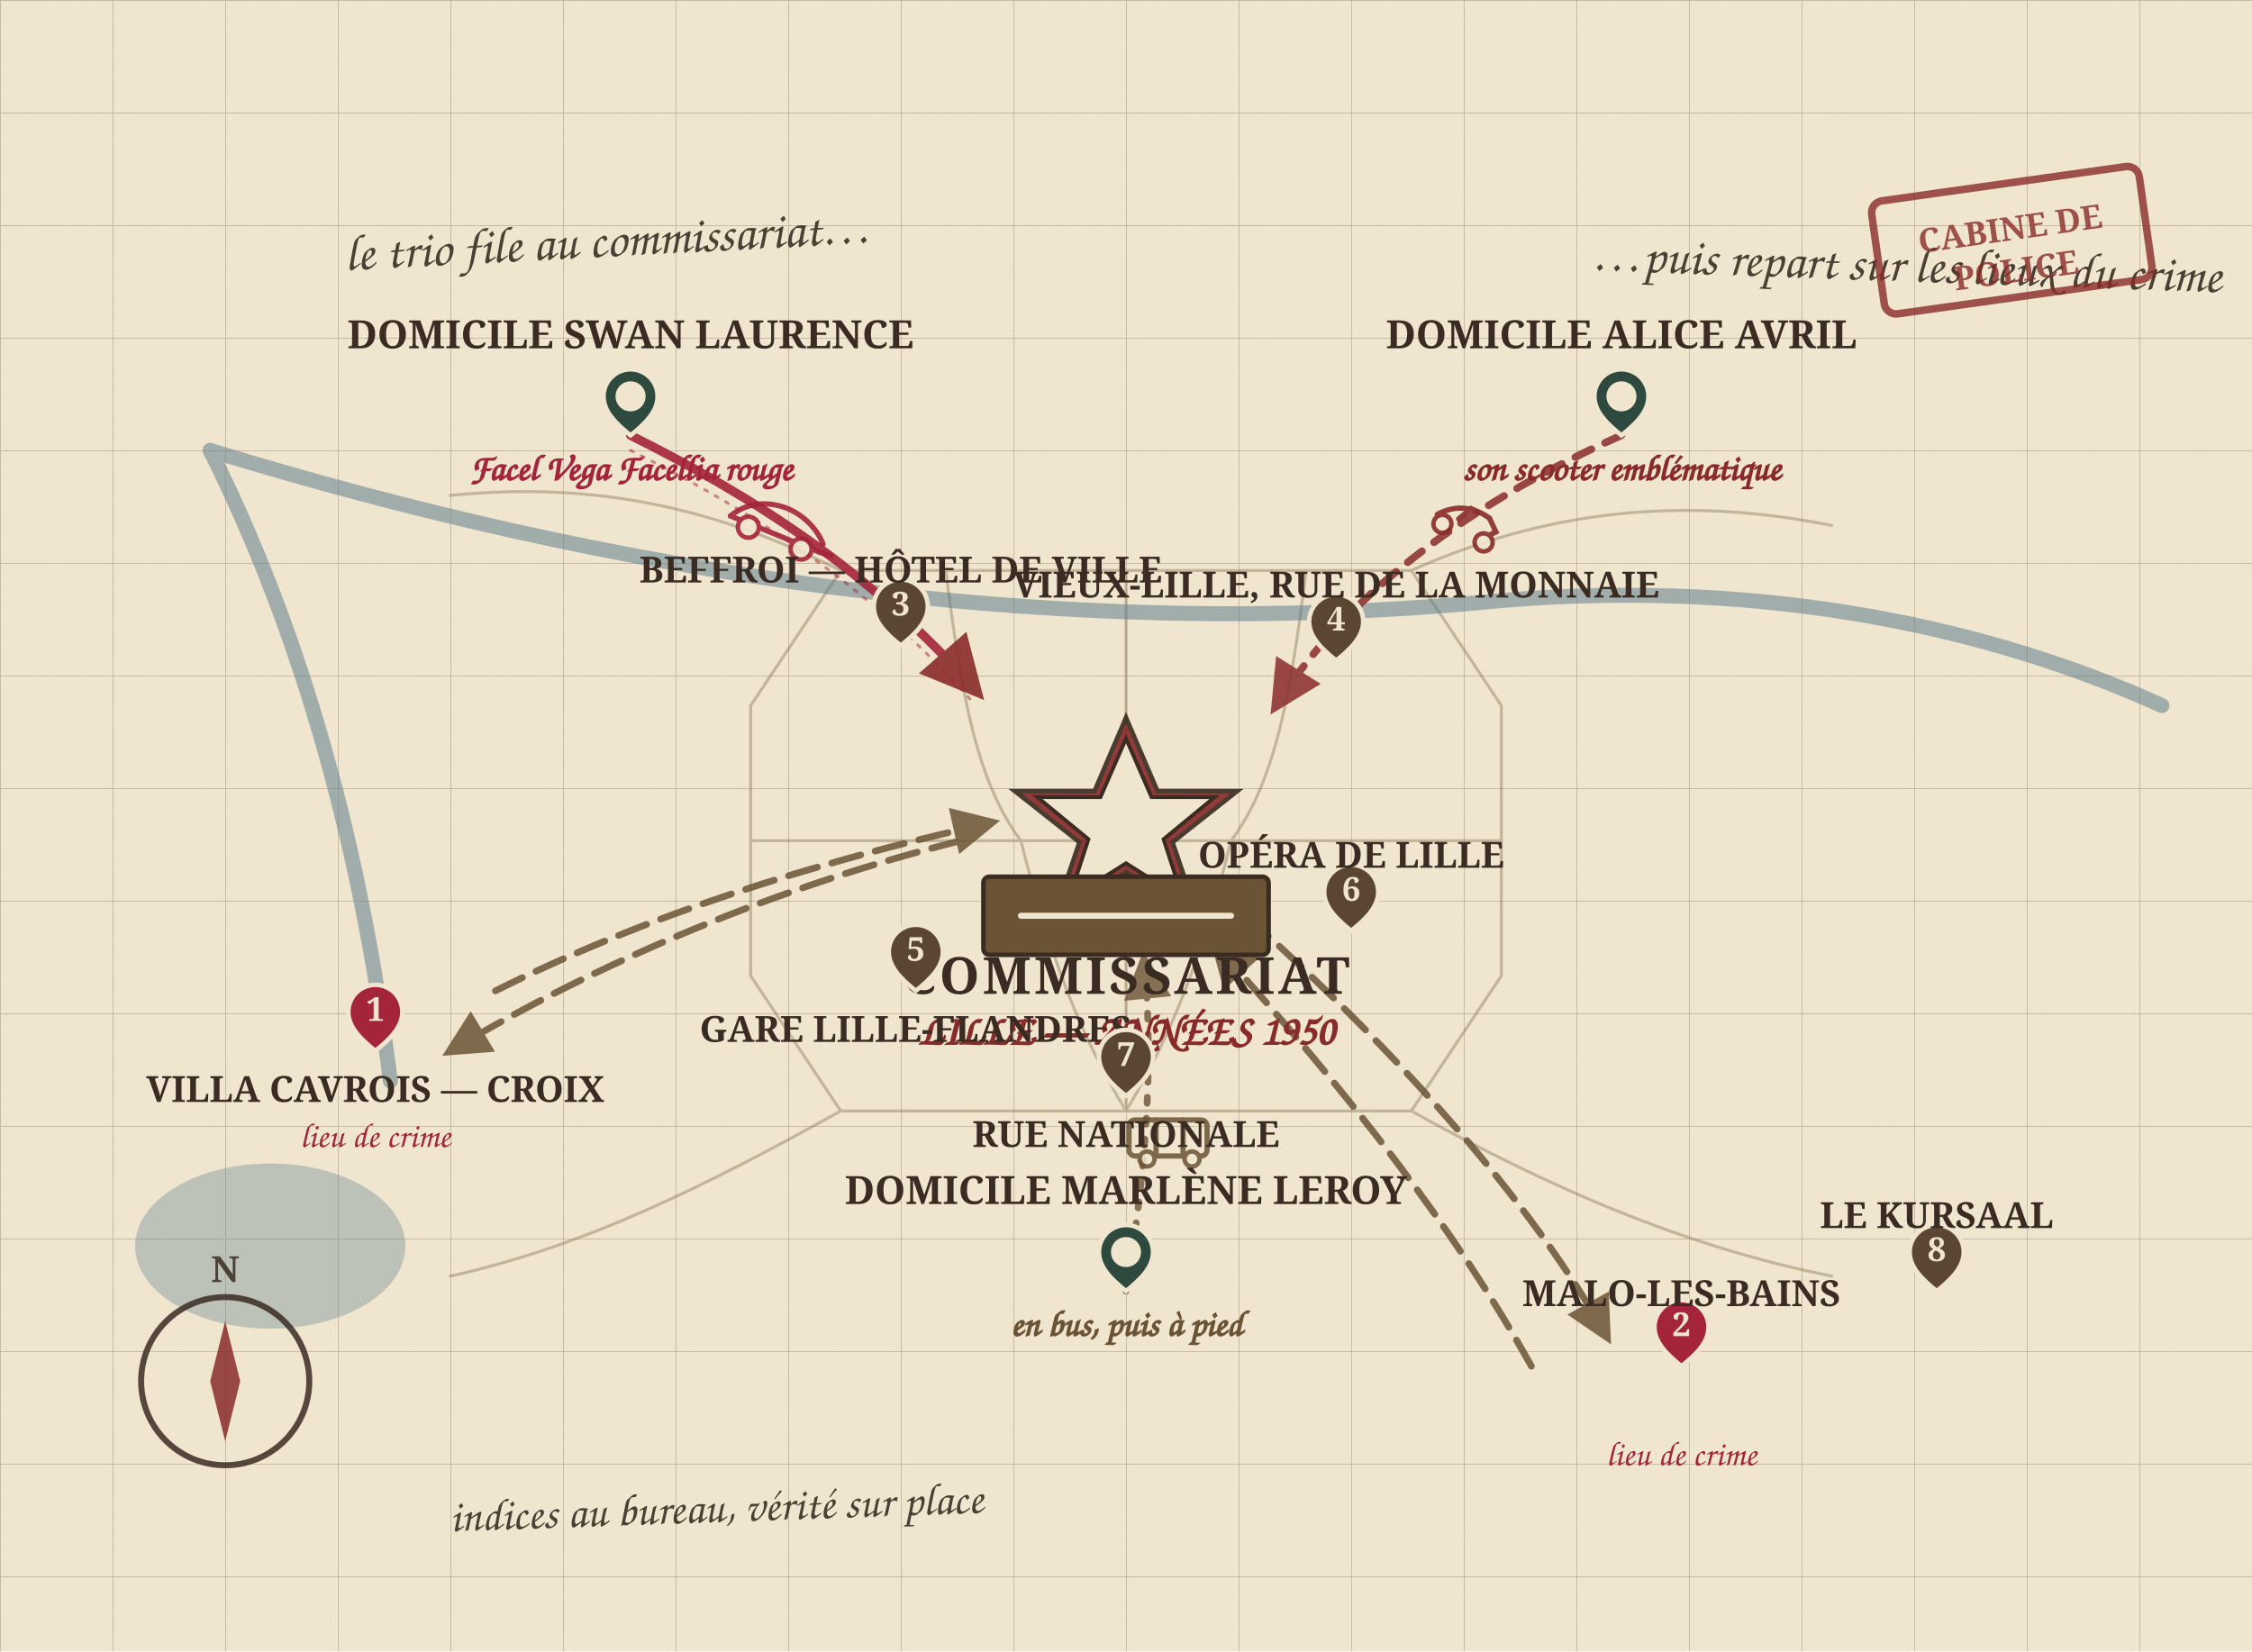
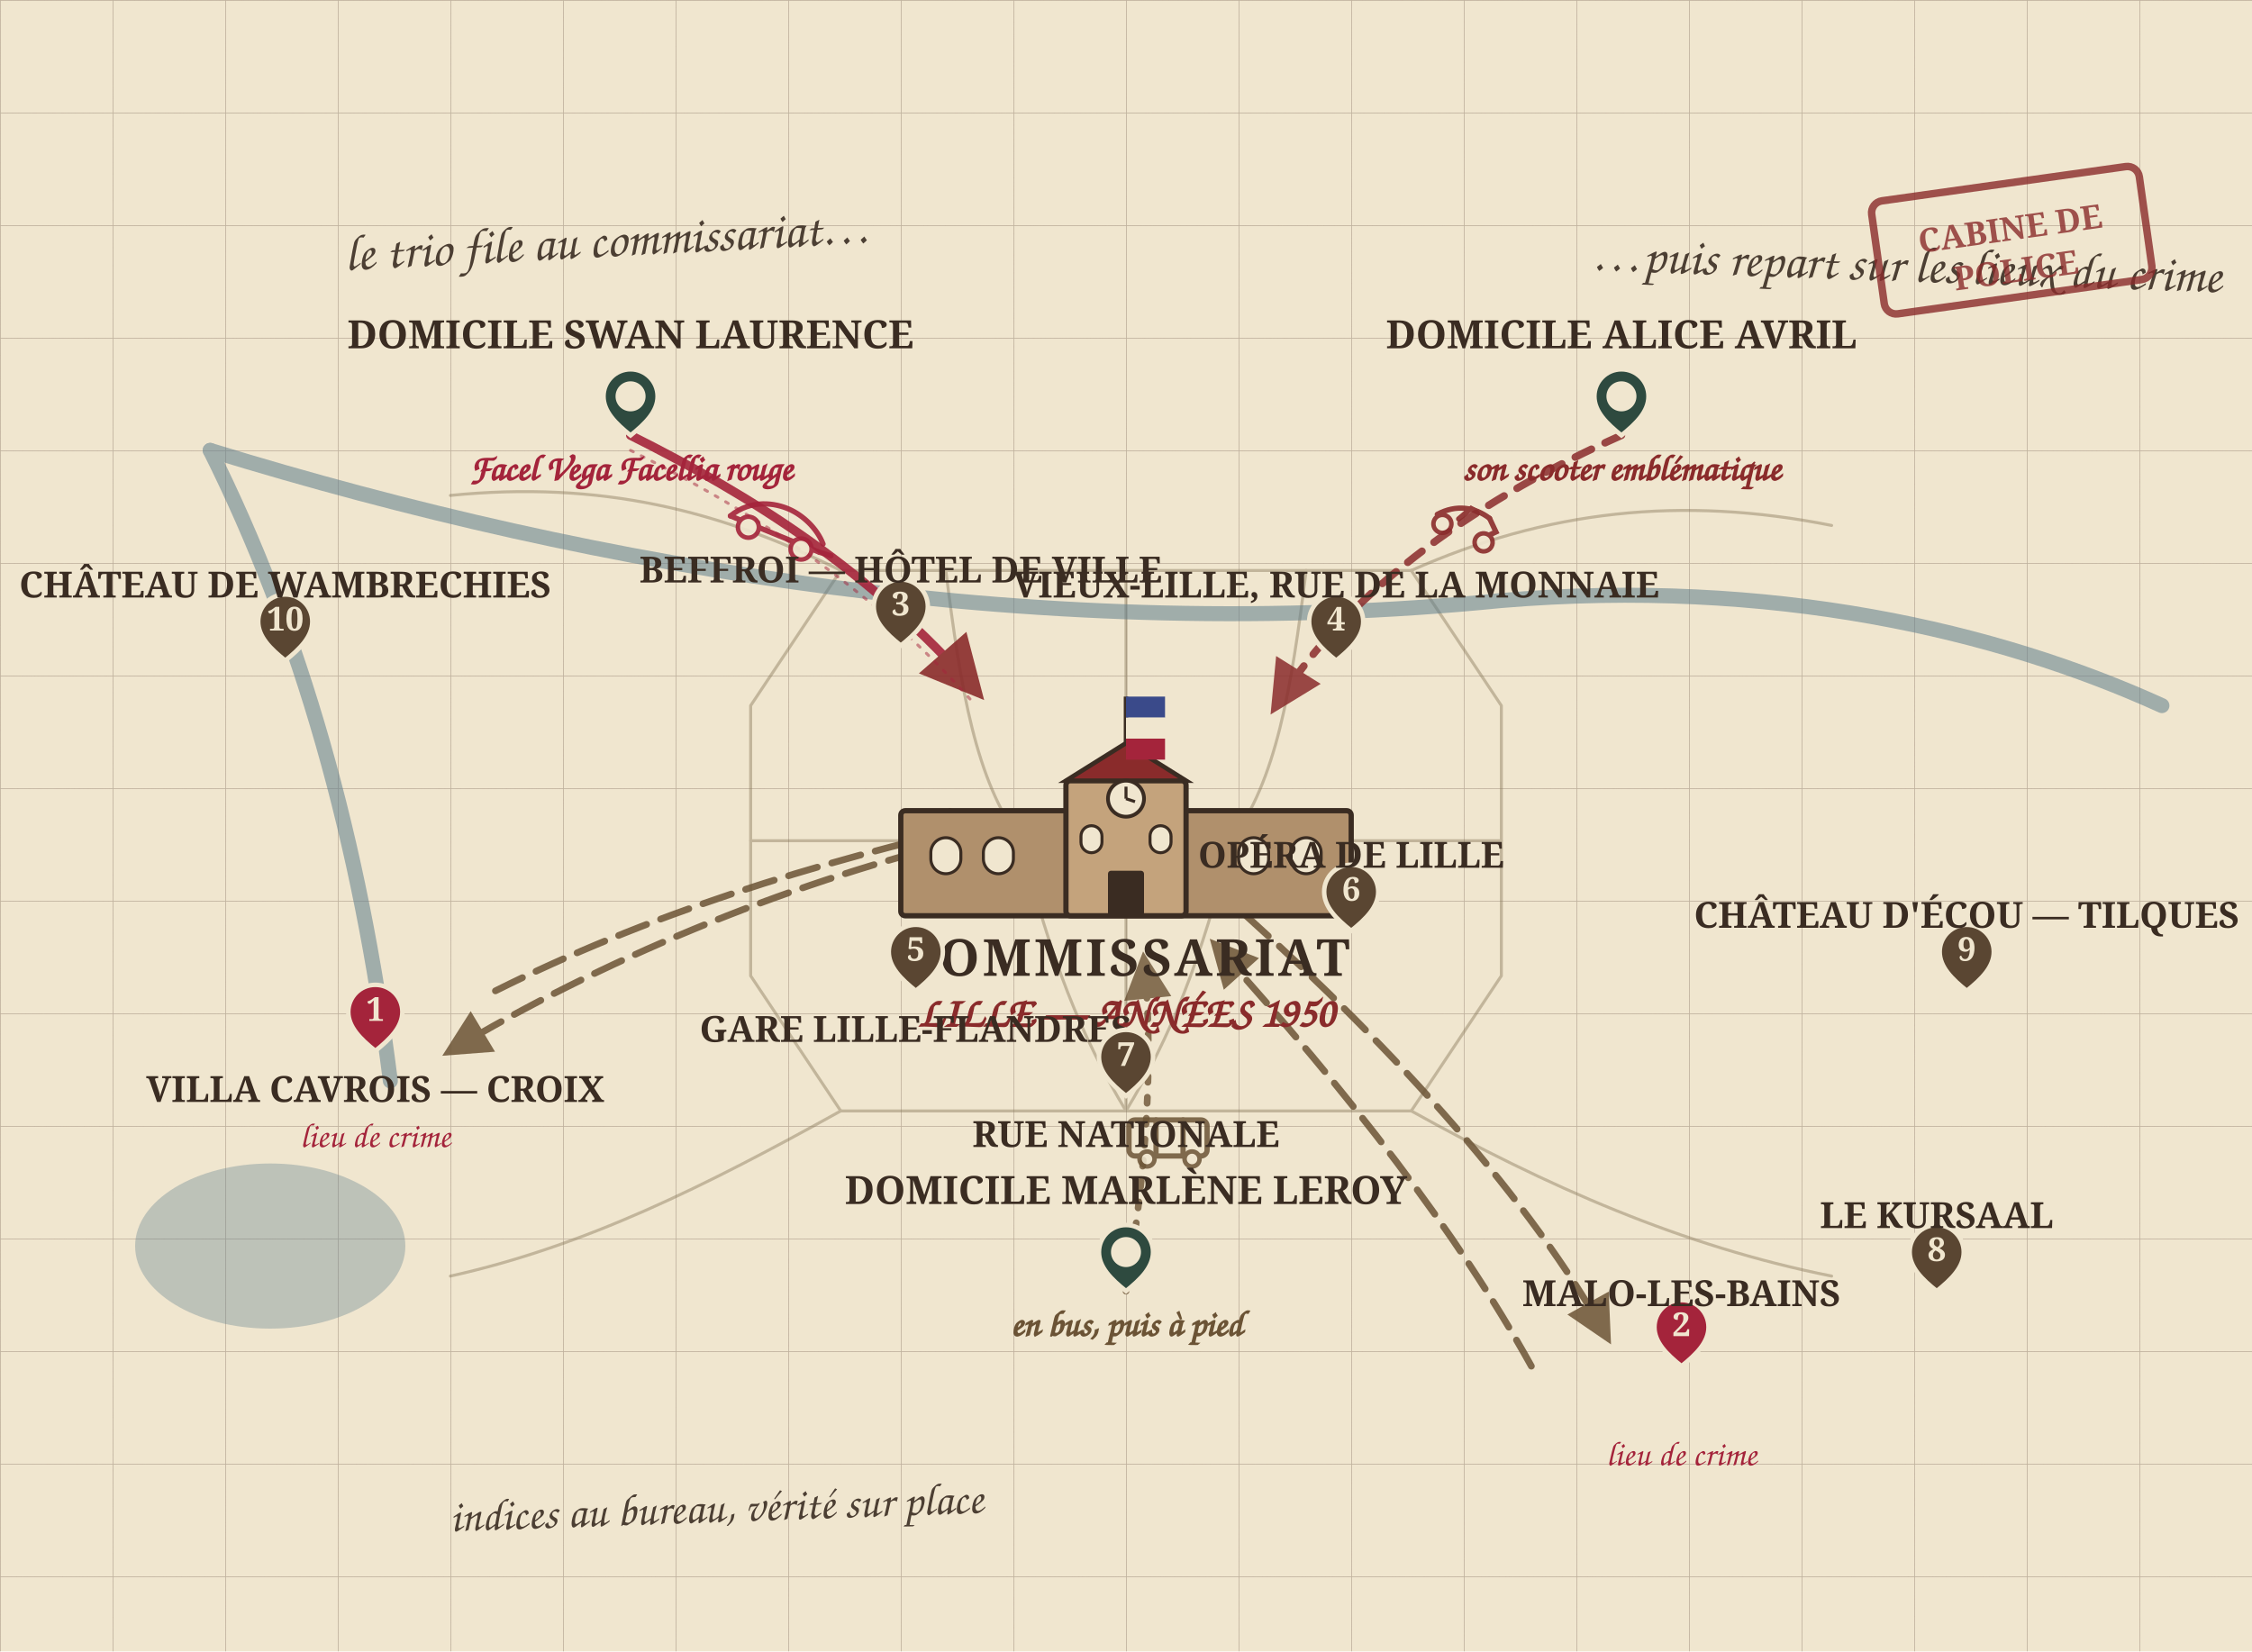
<svg xmlns="http://www.w3.org/2000/svg" viewBox="0 0 1500 1100" width="1500" height="1100">
  <defs>
    <filter id="paper" x="0" y="0" width="100%" height="100%">
      <feTurbulence type="fractalNoise" baseFrequency="0.9" numOctaves="2" result="noise" />
      <feColorMatrix in="noise" type="matrix" values="0 0 0 0 0.55  0 0 0 0 0.45  0 0 0 0 0.32  0 0 0 0.35 0" />
      <feComposite in2="SourceGraphic" operator="in" result="top" />
      <feMerge>
        <feMergeNode in="SourceGraphic" />
        <feMergeNode in="top" />
      </feMerge>
    </filter>
    <pattern id="grid" width="75" height="75" patternUnits="userSpaceOnUse">
      <path d="M 75 0 L 0 0 0 75" fill="none" stroke="#5a4632" stroke-width="1" opacity="0.35" />
    </pattern>
    <g id="pin">
      <path d="M 0 0 C -10 -8, -18 -16, -18 -26 A 18 18 0 1 1 18 -26 C 18 -16, 10 -8, 0 0 Z" />
    </g>
    <marker id="arrow-red" viewBox="0 0 10 10" refX="8" refY="5" markerWidth="7" markerHeight="7" orient="auto-start-reverse">
      <path d="M 0 0 L 10 5 L 0 10 z" fill="#8a2b2b" />
    </marker>
    <marker id="arrow-sepia" viewBox="0 0 10 10" refX="8" refY="5" markerWidth="7" markerHeight="7" orient="auto-start-reverse">
      <path d="M 0 0 L 10 5 L 0 10 z" fill="#6b5335" />
    </marker>
  </defs>
  <rect width="1500" height="1100" fill="#f0e6cf" />
  <rect width="1500" height="1100" fill="url(#grid)" filter="url(#paper)" />
  <g stroke="#8a7a5c" stroke-width="2" fill="none" opacity="0.45" stroke-linecap="round">
    <path d="M 560 380 L 940 380" />
    <path d="M 940 380 L 1000 470 L 1000 650 L 940 740" />
    <path d="M 940 740 L 560 740" />
    <path d="M 560 740 L 500 650 L 500 470 L 560 380" />
    <path d="M 750 380 L 750 740" />
    <path d="M 500 560 L 1000 560" />
    <path d="M 630 380 C 640 460, 650 520, 680 560" />
    <path d="M 870 380 C 860 460, 850 520, 820 560" />
    <path d="M 680 560 C 700 640, 720 690, 750 740" />
    <path d="M 820 560 C 800 640, 780 690, 750 740" />
    <path d="M 560 380 C 480 340, 400 320, 300 330" />
    <path d="M 940 380 C 1030 340, 1120 330, 1220 350" />
    <path d="M 560 740 C 470 790, 390 830, 300 850" />
    <path d="M 940 740 C 1030 790, 1120 830, 1220 850" />
  </g>
  <g stroke="#5f7d8c" stroke-width="10" fill="none" opacity="0.55" stroke-linecap="round">
    <path d="M 140 300 C 400 380, 700 430, 1000 400 C 1180 385, 1330 420, 1440 470" />
    <path d="M 140 300 C 200 420, 240 560, 260 720" />
  </g>
  <ellipse cx="180" cy="830" rx="90" ry="55" fill="#5f7d8c" opacity="0.35" />
  <g stroke="#a4243b" stroke-width="6" fill="none" opacity="0.9" stroke-linecap="round">
    <path d="M 420 290 C 500 330, 580 380, 650 460" marker-end="url(#arrow-red)" />
  </g>
  <g stroke="#a4243b" stroke-width="2" fill="none" opacity="0.5" stroke-dasharray="2 6" stroke-linecap="round">
    <path d="M 420 300 C 500 340, 580 390, 650 470" />
  </g>
  <g transform="translate(520,352) rotate(24)" fill="none" stroke="#a4243b" stroke-width="3.5" stroke-linecap="round" opacity="0.9">
    <path d="M -34 6 C -26 -10, -10 -14, 0 -14 C 10 -14, 22 -10, 30 -2" />
    <path d="M -34 6 L 30 4" />
    <circle cx="-20" cy="8" r="7" fill="#f0e6cf" stroke="#a4243b" stroke-width="3" />
    <circle cx="18" cy="7" r="7" fill="#f0e6cf" stroke="#a4243b" stroke-width="3" />
    <path d="M 30 4 L 38 3" />
  </g>
  <g stroke="#8a2b2b" stroke-width="5" fill="none" opacity="0.85" stroke-dasharray="12 10" stroke-linecap="round">
    <path d="M 1080 290 C 990 330, 900 390, 850 470" marker-end="url(#arrow-red)" />
  </g>
  <g transform="translate(975,352) rotate(28)" fill="none" stroke="#8a2b2b" stroke-width="3.5" stroke-linecap="round" opacity="0.9">
    <path d="M -20 0 C -12 -12, 0 -16, 12 -14" />
    <path d="M 12 -14 L 20 -8 L 14 0" />
    <circle cx="-14" cy="4" r="6" fill="#f0e6cf" stroke="#8a2b2b" stroke-width="3" />
    <circle cx="16" cy="2" r="6" fill="#f0e6cf" stroke="#8a2b2b" stroke-width="3" />
    <path d="M -6 -4 L -2 -14 L 4 -14" />
  </g>
  <g stroke="#6b5335" stroke-width="4.5" fill="none" opacity="0.8" stroke-dasharray="4 10" stroke-linecap="round">
    <path d="M 750 860 C 760 800, 770 720, 762 640" marker-end="url(#arrow-sepia)" />
  </g>
  <g transform="translate(778,760)" fill="none" stroke="#6b5335" stroke-width="3.5" stroke-linecap="round" opacity="0.85">
    <rect x="-26" y="-14" width="52" height="24" rx="4" />
    <line x1="-8" y1="-14" x2="-8" y2="10" />
    <line x1="10" y1="-14" x2="10" y2="10" />
    <circle cx="-14" cy="12" r="5" fill="#f0e6cf" stroke="#6b5335" stroke-width="3" />
    <circle cx="16" cy="12" r="5" fill="#f0e6cf" stroke="#6b5335" stroke-width="3" />
  </g>
  <g stroke="#6b5335" stroke-width="4.5" fill="none" opacity="0.85" stroke-dasharray="20 10" stroke-linecap="round">
    <path d="M 640 560 C 520 590, 400 640, 300 700" marker-end="url(#arrow-sepia)" />
    <path d="M 330 660 C 430 610, 540 575, 660 548" marker-end="url(#arrow-sepia)" />
    <path d="M 830 610 C 930 700, 1020 800, 1070 890" marker-end="url(#arrow-sepia)" />
    <path d="M 1020 910 C 970 820, 900 730, 810 630" marker-end="url(#arrow-sepia)" />
  </g>
  <g transform="translate(750,550)">
-     <path d="M 0 -72 L 21 -23 L 74 -23 L 31 11 L 48 61 L 0 31 L -48 61 L -31 11 L -74 -23 L -21 -23 Z" fill="#8a2b2b" stroke="#3a2c22" stroke-width="3" opacity="0.92" />
-     <path d="M 0 -58 L 17 -19 L 59 -19 L 25 9 L 38 49 L 0 25 L -38 49 L -25 9 L -59 -19 L -17 -19 Z" fill="#f0e6cf" stroke="#3a2c22" stroke-width="2.5" />
-     <rect x="-95" y="34" width="190" height="52" fill="#6b5335" stroke="#3a2c22" stroke-width="3" rx="4" />
-     <line x1="-70" y1="60" x2="70" y2="60" stroke="#f0e6cf" stroke-width="4" stroke-linecap="round" />
-     <text y="112" text-anchor="middle" font-family="serif" font-size="34" font-weight="bold" fill="#3a2c22" letter-spacing="2">COMMISSARIAT</text>
-     <text y="146" text-anchor="middle" font-family="'Caveat', cursive" font-size="28" fill="#8a2b2b" font-weight="bold">LILLE — ANNÉES 1950</text>
+     <rect x="-150" y="-10" width="300" height="70" fill="#b0906c" stroke="#3a2c22" stroke-width="3.5" rx="3" />
+     <rect x="-40" y="-30" width="80" height="90" fill="#c4a37c" stroke="#3a2c22" stroke-width="3.5" rx="3" />
+     <path d="M -40 -30 L 0 -55 L 40 -30 Z" fill="#8a2b2b" stroke="#3a2c22" stroke-width="3" />
+     <circle cx="0" cy="-18" r="12" fill="#f0e6cf" stroke="#3a2c22" stroke-width="2.5" />
+     <line x1="0" y1="-18" x2="0" y2="-26" stroke="#3a2c22" stroke-width="2" />
+     <line x1="0" y1="-18" x2="6" y2="-16" stroke="#3a2c22" stroke-width="2" />
+     <rect x="-12" y="30" width="24" height="30" fill="#3a2c22" rx="2" />
+     <g fill="#f0e6cf" stroke="#3a2c22" stroke-width="2">
+       <rect x="-130" y="8" width="20" height="24" rx="10" />
+       <rect x="-95" y="8" width="20" height="24" rx="10" />
+       <rect x="75" y="8" width="20" height="24" rx="10" />
+       <rect x="110" y="8" width="20" height="24" rx="10" />
+       <rect x="-30" y="0" width="14" height="18" rx="7" />
+       <rect x="16" y="0" width="14" height="18" rx="7" />
+     </g>
+     <line x1="0" y1="-55" x2="0" y2="-86" stroke="#3a2c22" stroke-width="3" />
+     <rect x="0" y="-86" width="26" height="14" fill="#3a4a8a" />
+     <rect x="0" y="-72" width="26" height="14" fill="#f0e6cf" />
+     <rect x="0" y="-58" width="26" height="14" fill="#a4243b" />
+     <text y="100" text-anchor="middle" font-family="serif" font-size="34" font-weight="bold" fill="#3a2c22" letter-spacing="2">COMMISSARIAT</text>
+     <text y="134" text-anchor="middle" font-family="'Caveat', cursive" font-size="28" fill="#8a2b2b" font-weight="bold">LILLE — ANNÉES 1950</text>
  </g>
  <g transform="translate(420,290)">
    <use href="#pin" fill="#2e4a3f" stroke="#f0e6cf" stroke-width="3" />
    <circle cy="-26" r="10" fill="#f0e6cf" />
    <text y="-58" text-anchor="middle" font-family="serif" font-size="26" font-weight="bold" fill="#3a2c22">DOMICILE SWAN LAURENCE</text>
    <text y="30" text-anchor="middle" font-family="'Caveat', cursive" font-size="24" fill="#a4243b" font-weight="bold">Facel Vega Facellia rouge</text>
  </g>
  <g transform="translate(1080,290)">
    <use href="#pin" fill="#2e4a3f" stroke="#f0e6cf" stroke-width="3" />
    <circle cy="-26" r="10" fill="#f0e6cf" />
    <text y="-58" text-anchor="middle" font-family="serif" font-size="26" font-weight="bold" fill="#3a2c22">DOMICILE ALICE AVRIL</text>
    <text y="30" text-anchor="middle" font-family="'Caveat', cursive" font-size="24" fill="#8a2b2b" font-weight="bold">son scooter emblématique</text>
  </g>
  <g transform="translate(750,860)">
    <use href="#pin" fill="#2e4a3f" stroke="#f0e6cf" stroke-width="3" />
    <circle cy="-26" r="10" fill="#f0e6cf" />
    <text y="-58" text-anchor="middle" font-family="serif" font-size="26" font-weight="bold" fill="#3a2c22">DOMICILE MARLÈNE LEROY</text>
    <text y="30" text-anchor="middle" font-family="'Caveat', cursive" font-size="24" fill="#6b5335" font-weight="bold">en bus, puis à pied</text>
  </g>
  <g transform="translate(250,700)">
    <use href="#pin" fill="#a4243b" stroke="#f0e6cf" stroke-width="3" />
    <text y="-20" text-anchor="middle" font-family="serif" font-size="22" font-weight="bold" fill="#f0e6cf">1</text>
    <text y="34" text-anchor="middle" font-family="serif" font-size="24" font-weight="bold" fill="#3a2c22">VILLA CAVROIS — CROIX</text>
    <text y="64" text-anchor="middle" font-family="'Caveat', cursive" font-size="23" fill="#a4243b">lieu de crime</text>
  </g>
  <g transform="translate(1120,910)">
    <use href="#pin" fill="#a4243b" stroke="#f0e6cf" stroke-width="3" />
    <text y="-20" text-anchor="middle" font-family="serif" font-size="22" font-weight="bold" fill="#f0e6cf">2</text>
    <text y="-40" text-anchor="middle" font-family="serif" font-size="24" font-weight="bold" fill="#3a2c22">MALO-LES-BAINS</text>
    <text y="66" text-anchor="middle" font-family="'Caveat', cursive" font-size="23" fill="#a4243b">lieu de crime</text>
  </g>
  <g transform="translate(600,430)">
    <use href="#pin" fill="#5a4632" stroke="#f0e6cf" stroke-width="3" />
    <text y="-20" text-anchor="middle" font-family="serif" font-size="22" font-weight="bold" fill="#f0e6cf">3</text>
    <text y="-42" text-anchor="middle" font-family="serif" font-size="24" font-weight="bold" fill="#3a2c22">BEFFROI — HÔTEL DE VILLE</text>
  </g>
  <g transform="translate(890,440)">
    <use href="#pin" fill="#5a4632" stroke="#f0e6cf" stroke-width="3" />
    <text y="-20" text-anchor="middle" font-family="serif" font-size="22" font-weight="bold" fill="#f0e6cf">4</text>
    <text y="-42" text-anchor="middle" font-family="serif" font-size="24" font-weight="bold" fill="#3a2c22">VIEUX-LILLE, RUE DE LA MONNAIE</text>
  </g>
  <g transform="translate(610,660)">
    <use href="#pin" fill="#5a4632" stroke="#f0e6cf" stroke-width="3" />
    <text y="-20" text-anchor="middle" font-family="serif" font-size="22" font-weight="bold" fill="#f0e6cf">5</text>
    <text y="34" text-anchor="middle" font-family="serif" font-size="24" font-weight="bold" fill="#3a2c22">GARE LILLE-FLANDRES</text>
  </g>
  <g transform="translate(900,620)">
    <use href="#pin" fill="#5a4632" stroke="#f0e6cf" stroke-width="3" />
    <text y="-20" text-anchor="middle" font-family="serif" font-size="22" font-weight="bold" fill="#f0e6cf">6</text>
    <text y="-42" text-anchor="middle" font-family="serif" font-size="24" font-weight="bold" fill="#3a2c22">OPÉRA DE LILLE</text>
  </g>
  <g transform="translate(750,730)">
    <use href="#pin" fill="#5a4632" stroke="#f0e6cf" stroke-width="3" />
    <text y="-20" text-anchor="middle" font-family="serif" font-size="22" font-weight="bold" fill="#f0e6cf">7</text>
    <text y="34" text-anchor="middle" font-family="serif" font-size="24" font-weight="bold" fill="#3a2c22">RUE NATIONALE</text>
  </g>
  <g transform="translate(1290,860)">
    <use href="#pin" fill="#5a4632" stroke="#f0e6cf" stroke-width="3" />
    <text y="-20" text-anchor="middle" font-family="serif" font-size="22" font-weight="bold" fill="#f0e6cf">8</text>
    <text y="-42" text-anchor="middle" font-family="serif" font-size="24" font-weight="bold" fill="#3a2c22">LE KURSAAL</text>
  </g>
+   <g transform="translate(1310,660)">
+     <use href="#pin" fill="#5a4632" stroke="#f0e6cf" stroke-width="3" />
+     <text y="-20" text-anchor="middle" font-family="serif" font-size="22" font-weight="bold" fill="#f0e6cf">9</text>
+     <text y="-42" text-anchor="middle" font-family="serif" font-size="24" font-weight="bold" fill="#3a2c22">CHÂTEAU D'ÉCOU — TILQUES</text>
+   </g>
+   <g transform="translate(190,440)">
+     <use href="#pin" fill="#5a4632" stroke="#f0e6cf" stroke-width="3" />
+     <text y="-20" text-anchor="middle" font-family="serif" font-size="22" font-weight="bold" fill="#f0e6cf">10</text>
+     <text y="-42" text-anchor="middle" font-family="serif" font-size="24" font-weight="bold" fill="#3a2c22">CHÂTEAU DE WAMBRECHIES</text>
+   </g>
  <g font-family="'Caveat', cursive" fill="#3a2c22" opacity="0.9">
    <text x="230" y="180" font-size="34" transform="rotate(-3 230 180)">le trio file au commissariat…</text>
    <text x="1060" y="180" font-size="34" transform="rotate(2 1060 180)">…puis repart sur les lieux du crime</text>
    <text x="300" y="1020" font-size="30" transform="rotate(-2 300 1020)">indices au bureau, vérité sur place</text>
  </g>
  <g transform="translate(1340,160) rotate(-8)" opacity="0.8">
    <rect x="-90" y="-38" width="180" height="76" fill="none" stroke="#8a2b2b" stroke-width="5" rx="8" />
    <text text-anchor="middle" font-family="serif" font-size="22" font-weight="bold" fill="#8a2b2b">CABINE DE</text>
    <text y="28" text-anchor="middle" font-family="serif" font-size="22" font-weight="bold" fill="#8a2b2b">POLICE</text>
  </g>
-   <g transform="translate(150,920)" opacity="0.85">
-     <circle r="56" fill="none" stroke="#3a2c22" stroke-width="4" />
-     <path d="M 0 -40 L 10 0 L 0 40 L -10 0 Z" fill="#8a2b2b" />
-     <text y="-66" text-anchor="middle" font-family="serif" font-size="24" font-weight="bold" fill="#3a2c22">N</text>
-   </g>
</svg>
